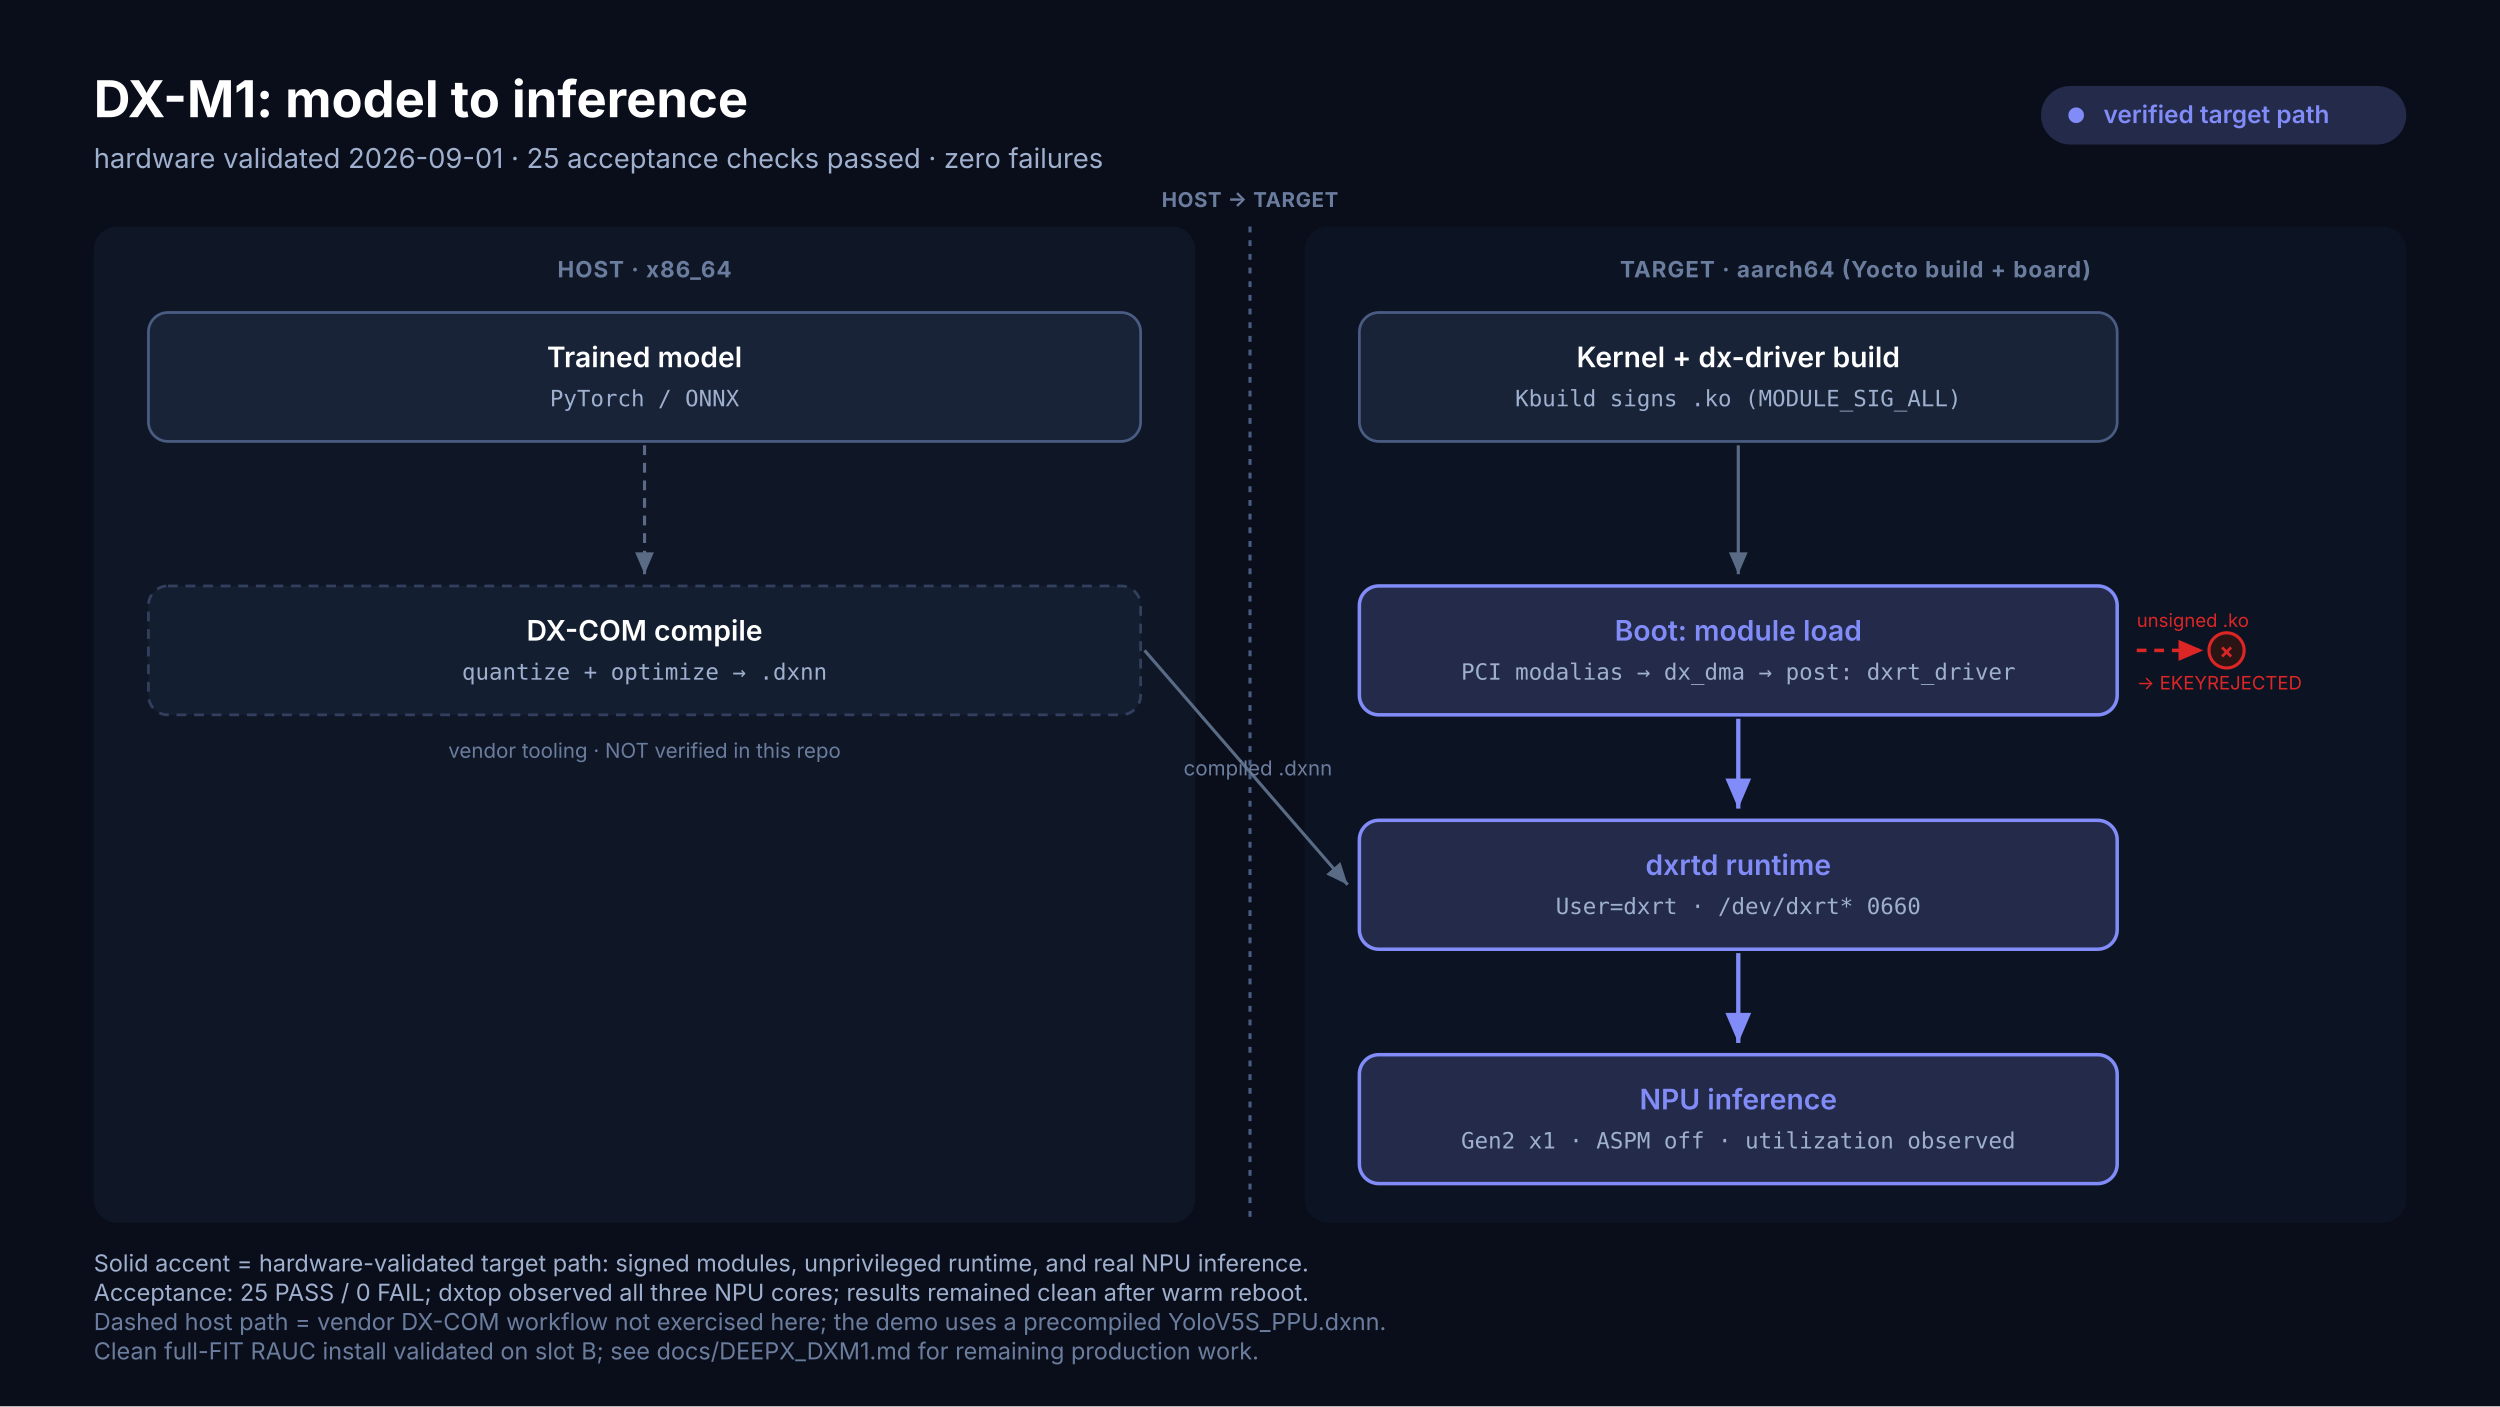
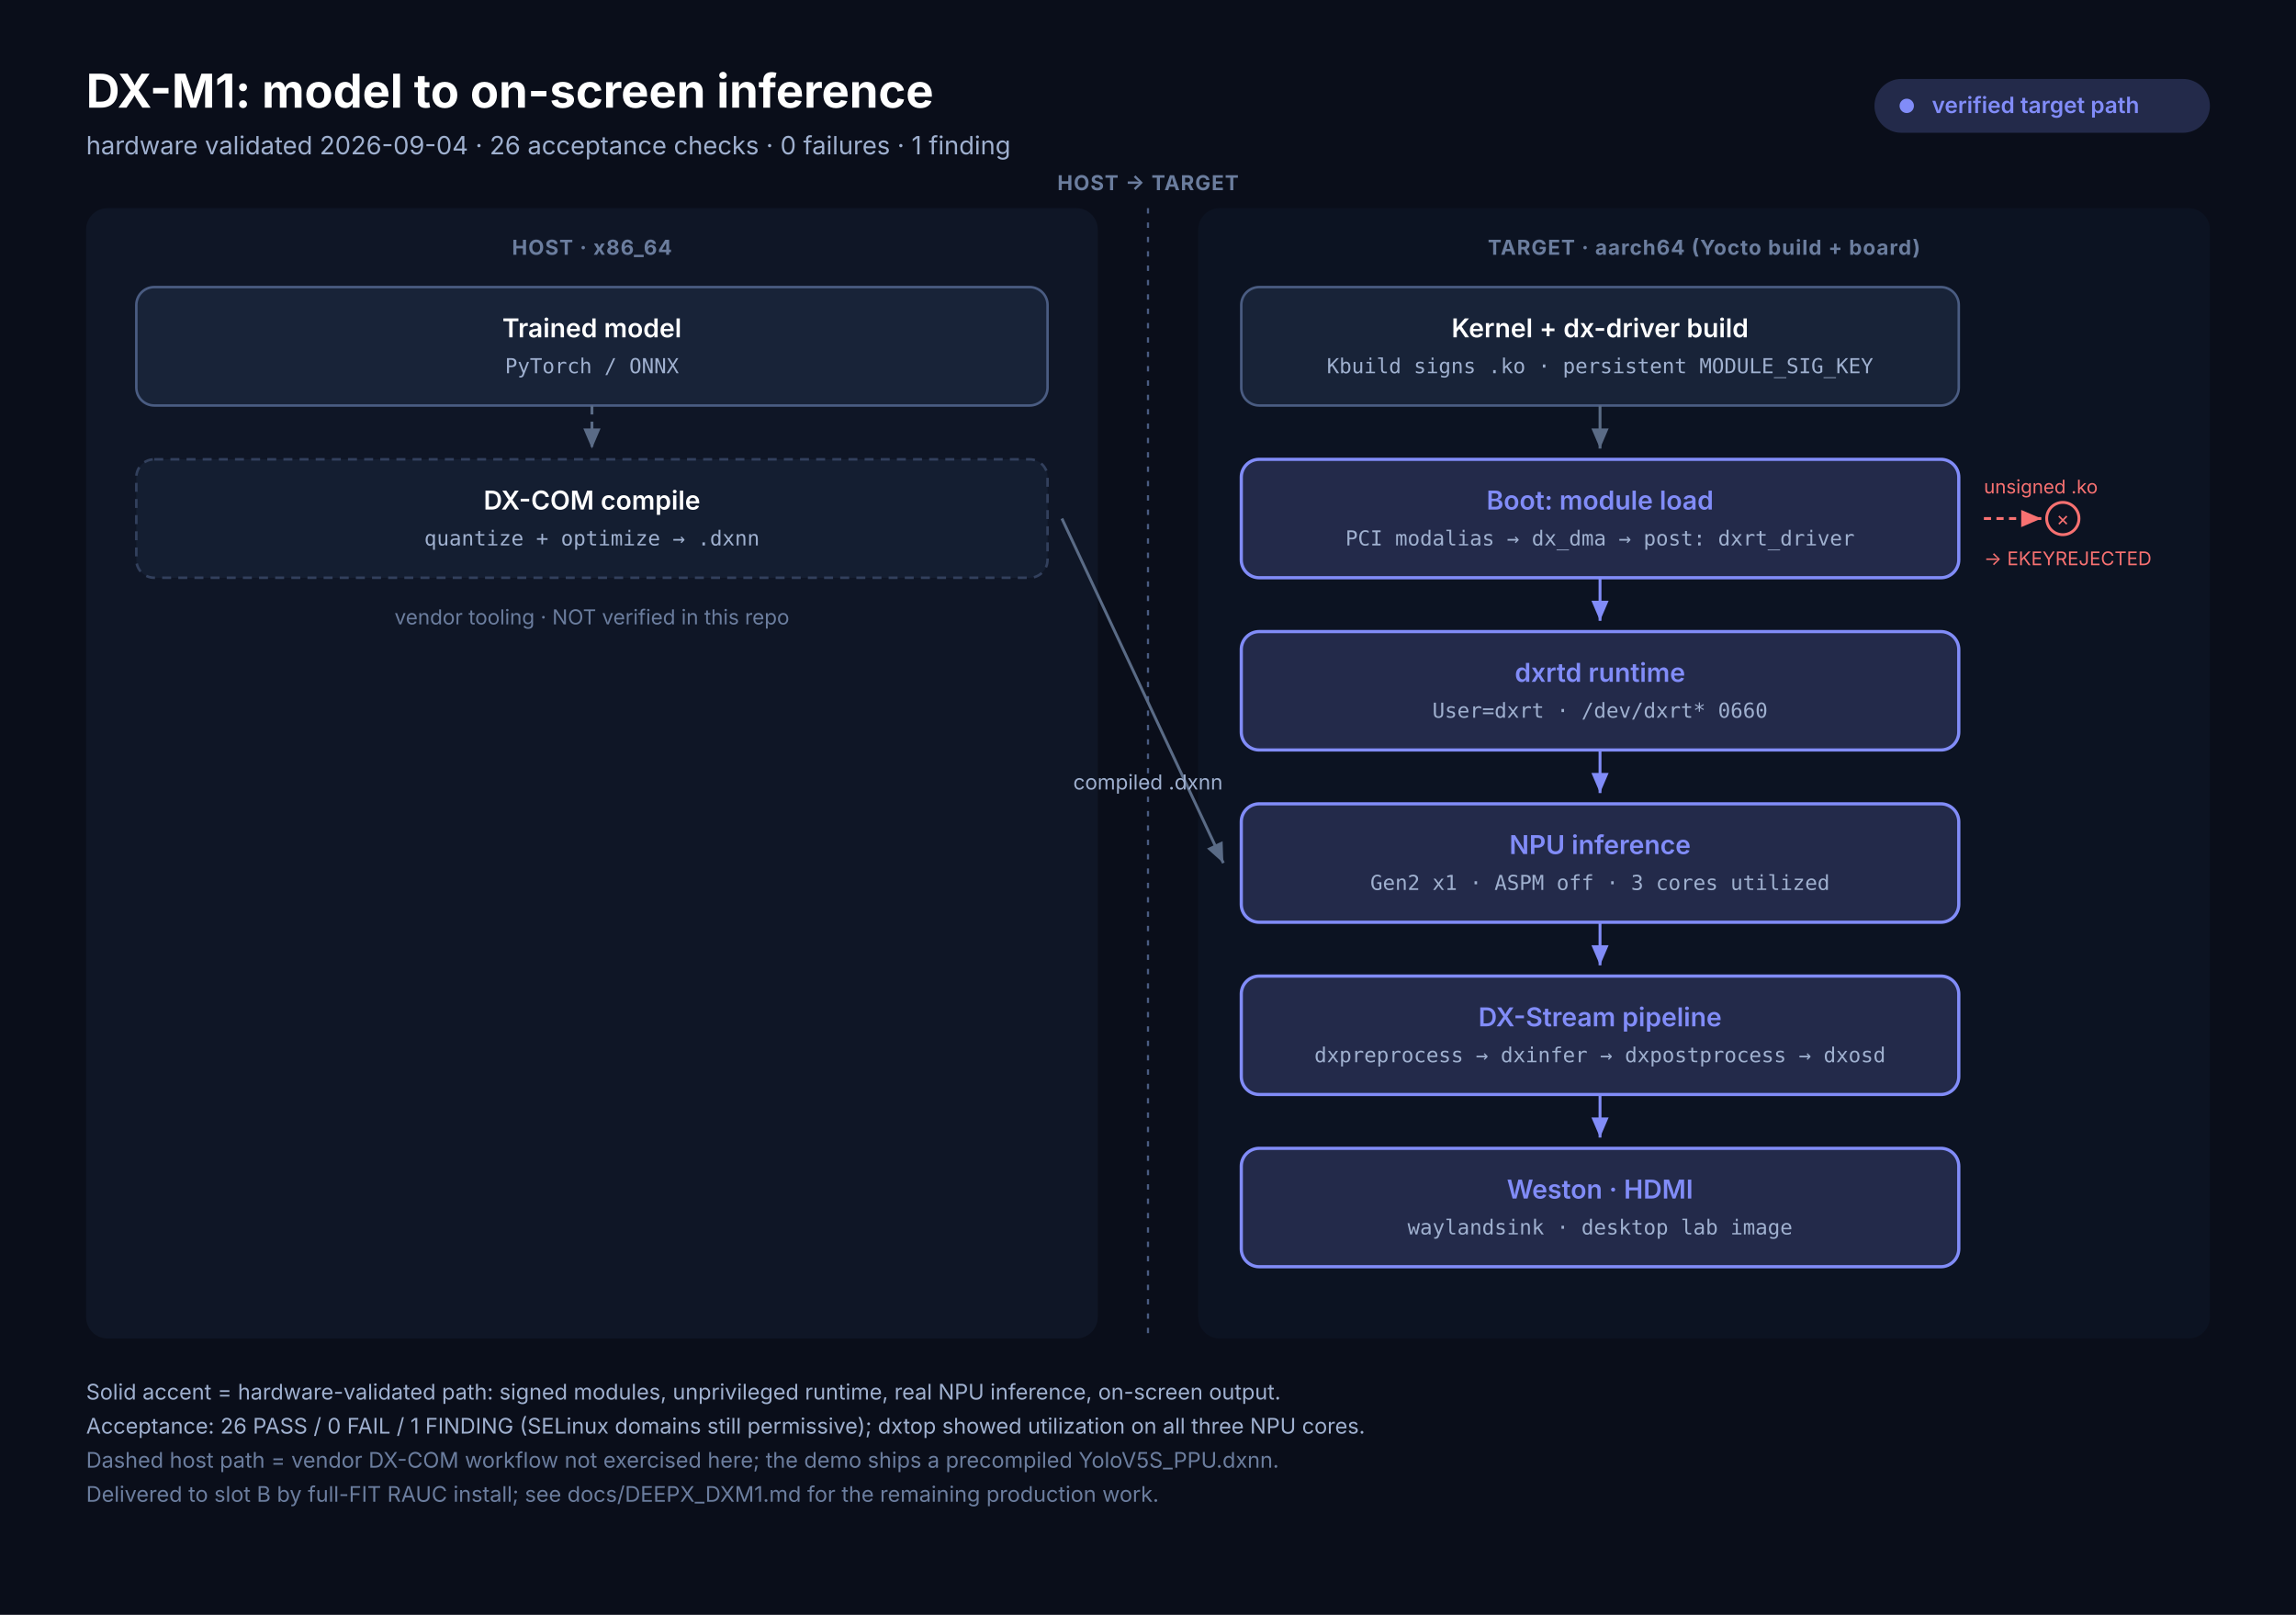
- <svg xmlns="http://www.w3.org/2000/svg" viewBox="0 0 1280 720" font-family="Inter, 'IBM Plex Sans', 'Segoe UI', system-ui, 'Liberation Sans', 'DejaVu Sans', sans-serif">
+ <svg xmlns="http://www.w3.org/2000/svg" viewBox="0 0 1280 900" font-family="Inter, 'IBM Plex Sans', 'Segoe UI', system-ui, 'Liberation Sans', 'DejaVu Sans', sans-serif">
  <defs>
    <marker id="arw" markerWidth="9" markerHeight="9" refX="7" refY="3" orient="auto">
      <path d="M0,0 L7,3 L0,6 Z" fill="#5A6B86" />
    </marker>
    <marker id="arwA" markerWidth="9" markerHeight="9" refX="7" refY="3" orient="auto">
      <path d="M0,0 L7,3 L0,6 Z" fill="#818CF8" />
    </marker>
    <marker id="arwDanger" markerWidth="9" markerHeight="9" refX="7" refY="3" orient="auto">
-       <path d="M0,0 L7,3 L0,6 Z" fill="#DC2626" />
+       <path d="M0,0 L7,3 L0,6 Z" fill="#F87171" />
    </marker>
  </defs>
-   <rect width="1280" height="720" fill="#0A0E1A" />
-   <text x="48" y="60" font-size="26" font-weight="700" fill="#FFFFFF">DX-M1: model to inference</text>
-   <text x="48" y="86" font-size="14" fill="#9FB0CF">hardware validated 2026-09-01 · 25 acceptance checks passed · zero failures</text>
+   <rect width="1280" height="900" fill="#0A0E1A" />
+   <text x="48" y="60" font-size="26" font-weight="700" fill="#FFFFFF">DX-M1: model to on-screen inference</text>
+   <text x="48" y="86" font-size="14" fill="#9FB0CF">hardware validated 2026-09-04 · 26 acceptance checks · 0 failures · 1 finding</text>
  <rect x="1045" y="44" width="187" height="30" rx="15" fill="#232A4A" />
  <circle cx="1063" cy="59" r="4" fill="#818CF8" />
  <text x="1077" y="63" font-size="12.5" fill="#818CF8" font-weight="600">verified target path</text>
-   <rect x="48.0" y="116" width="564.0" height="510" rx="12" fill="#0F1626" />
+   <rect x="48" y="116" width="564" height="630" rx="12" fill="#0F1626" />
  <text x="330.0" y="142" font-size="11.5" font-weight="700" fill="#6B7D9E" letter-spacing="0.5" text-anchor="middle">HOST · x86_64</text>
-   <rect x="668.0" y="116" width="564.0" height="510" rx="12" fill="#0C1322" />
+   <rect x="668" y="116" width="564" height="630" rx="12" fill="#0C1322" />
  <text x="950.0" y="142" font-size="11.5" font-weight="700" fill="#6B7D9E" letter-spacing="0.5" text-anchor="middle">TARGET · aarch64 (Yocto build + board)</text>
-   <rect x="76.0" y="160.0" width="508.0" height="66" rx="10" fill="#182338" stroke="#4A5C82" stroke-width="1.4" />
-   <text x="330.0" y="188.0" font-size="14.5" font-weight="600" fill="#FFFFFF" text-anchor="middle">Trained model</text>
-   <text x="330.0" y="208.0" font-size="11.5" fill="#9FB0CF" text-anchor="middle" font-family="'JetBrains Mono', 'IBM Plex Mono', 'DejaVu Sans Mono', monospace">PyTorch / ONNX</text>
-   <line x1="330.0" y1="228.0" x2="330.0" y2="294.0" stroke="#5A6B86" stroke-width="1.6" stroke-dasharray="5,4" marker-end="url(#arw)" />
-   <rect x="76.0" y="300.0" width="508.0" height="66" rx="10" fill="#182338" stroke="#4A5C82" stroke-width="1.4" stroke-dasharray="5,4" opacity="0.6" />
-   <text x="330.0" y="328.0" font-size="14.5" font-weight="600" fill="#FFFFFF" text-anchor="middle">DX-COM compile</text>
-   <text x="330.0" y="348.0" font-size="11.5" fill="#9FB0CF" text-anchor="middle" font-family="'JetBrains Mono', 'IBM Plex Mono', 'DejaVu Sans Mono', monospace">quantize + optimize → .dxnn</text>
-   <text x="330.0" y="388.0" font-size="10.5" fill="#6B7D9E" text-anchor="middle">vendor tooling · NOT verified in this repo</text>
-   <line x1="640.0" y1="116" x2="640.0" y2="626.0" stroke="#4A5C82" stroke-width="1.6" stroke-dasharray="3,4" />
-   <text x="640.0" y="106.0" font-size="10.5" font-weight="700" fill="#6B7D9E" text-anchor="middle" letter-spacing="0.3">HOST → TARGET</text>
-   <line x1="586.0" y1="333.0" x2="690.0" y2="453.0" stroke="#5A6B86" stroke-width="1.6" marker-end="url(#arw)" />
-   <text x="606.0" y="397.0" font-size="10.5" fill="#6B7D9E">compiled .dxnn</text>
-   <rect x="696.0" y="160.0" width="388.0" height="66" rx="10" fill="#182338" stroke="#4A5C82" stroke-width="1.4" />
-   <text x="890.0" y="188.0" font-size="14.5" font-weight="600" fill="#FFFFFF" text-anchor="middle">Kernel + dx-driver build</text>
-   <text x="890.0" y="208.0" font-size="11.5" fill="#9FB0CF" text-anchor="middle" font-family="'JetBrains Mono', 'IBM Plex Mono', 'DejaVu Sans Mono', monospace">Kbuild signs .ko (MODULE_SIG_ALL)</text>
-   <rect x="696.0" y="300.0" width="388.0" height="66" rx="10" fill="#232A4A" stroke="#818CF8" stroke-width="1.8" />
-   <text x="890.0" y="328.0" font-size="14.5" font-weight="600" fill="#818CF8" text-anchor="middle">Boot: module load</text>
-   <text x="890.0" y="348.0" font-size="11.5" fill="#9FB0CF" text-anchor="middle" font-family="'JetBrains Mono', 'IBM Plex Mono', 'DejaVu Sans Mono', monospace">PCI modalias → dx_dma → post: dxrt_driver</text>
-   <rect x="696.0" y="420.0" width="388.0" height="66" rx="10" fill="#232A4A" stroke="#818CF8" stroke-width="1.8" />
-   <text x="890.0" y="448.0" font-size="14.5" font-weight="600" fill="#818CF8" text-anchor="middle">dxrtd runtime</text>
-   <text x="890.0" y="468.0" font-size="11.5" fill="#9FB0CF" text-anchor="middle" font-family="'JetBrains Mono', 'IBM Plex Mono', 'DejaVu Sans Mono', monospace">User=dxrt · /dev/dxrt* 0660</text>
-   <rect x="696.0" y="540.0" width="388.0" height="66" rx="10" fill="#232A4A" stroke="#818CF8" stroke-width="1.8" />
-   <text x="890.0" y="568.0" font-size="14.5" font-weight="600" fill="#818CF8" text-anchor="middle">NPU inference</text>
-   <text x="890.0" y="588.0" font-size="11.5" fill="#9FB0CF" text-anchor="middle" font-family="'JetBrains Mono', 'IBM Plex Mono', 'DejaVu Sans Mono', monospace">Gen2 x1 · ASPM off · utilization observed</text>
-   <line x1="890.0" y1="228.0" x2="890.0" y2="294.0" stroke="#5A6B86" stroke-width="1.6" marker-end="url(#arw)" />
-   <line x1="890.0" y1="368.0" x2="890.0" y2="414.0" stroke="#818CF8" stroke-width="2.2" marker-end="url(#arwA)" />
-   <line x1="890.0" y1="488.0" x2="890.0" y2="534.0" stroke="#818CF8" stroke-width="2.2" marker-end="url(#arwA)" />
-   <path d="M 1094.0 333.0 L 1128.0 333.0" fill="none" stroke="#DC2626" stroke-width="1.8" stroke-dasharray="5,4" marker-end="url(#arwDanger)" />
-   <circle cx="1140.0" cy="333.0" r="9" fill="#2A1414" stroke="#DC2626" stroke-width="1.6" />
-   <text x="1140.0" y="337.0" font-size="11" font-weight="700" fill="#DC2626" text-anchor="middle">×</text>
-   <text x="1094.0" y="321.0" font-size="9.5" fill="#DC2626" text-anchor="start">unsigned .ko</text>
-   <text x="1094.0" y="353.0" font-size="9.5" fill="#DC2626" text-anchor="start">→ EKEYREJECTED</text>
-   <text x="48" y="651.0" font-size="12" fill="#9FB0CF">Solid accent = hardware-validated target path: signed modules, unprivileged runtime, and real NPU inference.</text>
-   <text x="48" y="666.0" font-size="12" fill="#9FB0CF">Acceptance: 25 PASS / 0 FAIL; dxtop observed all three NPU cores; results remained clean after warm reboot.</text>
-   <text x="48" y="681.0" font-size="12" fill="#6B7D9E">Dashed host path = vendor DX-COM workflow not exercised here; the demo uses a precompiled YoloV5S_PPU.dxnn.</text>
-   <text x="48" y="696.0" font-size="12" fill="#6B7D9E">Clean full-FIT RAUC install validated on slot B; see docs/DEEPX_DXM1.md for remaining production work.</text>
+   <rect x="76" y="160" width="508" height="66" rx="10" fill="#182338" stroke="#4A5C82" stroke-width="1.4" />
+   <text x="330.0" y="188" font-size="14.5" font-weight="600" fill="#FFFFFF" text-anchor="middle">Trained model</text>
+   <text x="330.0" y="208" font-size="11.5" fill="#9FB0CF" text-anchor="middle" font-family="'JetBrains Mono', 'IBM Plex Mono', 'DejaVu Sans Mono', monospace">PyTorch / ONNX</text>
+   <line x1="330.0" y1="226" x2="330.0" y2="250" stroke="#5A6B86" stroke-width="1.6" stroke-dasharray="5,4" marker-end="url(#arw)" />
+   <rect x="76" y="256" width="508" height="66" rx="10" fill="#182338" stroke="#4A5C82" stroke-width="1.4" stroke-dasharray="5,4" opacity="0.6" />
+   <text x="330.0" y="284" font-size="14.5" font-weight="600" fill="#FFFFFF" text-anchor="middle">DX-COM compile</text>
+   <text x="330.0" y="304" font-size="11.5" fill="#9FB0CF" text-anchor="middle" font-family="'JetBrains Mono', 'IBM Plex Mono', 'DejaVu Sans Mono', monospace">quantize + optimize → .dxnn</text>
+   <text x="330.0" y="348" font-size="11.5" fill="#6B7D9E" text-anchor="middle">vendor tooling · NOT verified in this repo</text>
+   <line x1="640.0" y1="116" x2="640.0" y2="746" stroke="#4A5C82" stroke-width="1.2" stroke-dasharray="3,5" />
+   <text x="640.0" y="106" font-size="11.5" font-weight="700" fill="#6B7D9E" letter-spacing="0.5" text-anchor="middle">HOST → TARGET</text>
+   <path d="M592,289.0 L682,481.0" fill="none" stroke="#5A6B86" stroke-width="1.6" marker-end="url(#arw)" />
+   <text x="640.0" y="440" font-size="11.5" fill="#9FB0CF" text-anchor="middle">compiled .dxnn</text>
+   <rect x="692" y="160" width="400" height="66" rx="10" fill="#182338" stroke="#4A5C82" stroke-width="1.4" />
+   <text x="892.0" y="188" font-size="14.5" font-weight="600" fill="#FFFFFF" text-anchor="middle">Kernel + dx-driver build</text>
+   <text x="892.0" y="208" font-size="11.5" fill="#9FB0CF" text-anchor="middle" font-family="'JetBrains Mono', 'IBM Plex Mono', 'DejaVu Sans Mono', monospace">Kbuild signs .ko · persistent MODULE_SIG_KEY</text>
+   <line x1="892.0" y1="226" x2="892.0" y2="250" stroke="#5A6B86" stroke-width="1.6" marker-end="url(#arw)" />
+   <rect x="692" y="256" width="400" height="66" rx="10" fill="#232A4A" stroke="#818CF8" stroke-width="1.8" />
+   <text x="892.0" y="284" font-size="14.5" font-weight="600" fill="#818CF8" text-anchor="middle">Boot: module load</text>
+   <text x="892.0" y="304" font-size="11.5" fill="#9FB0CF" text-anchor="middle" font-family="'JetBrains Mono', 'IBM Plex Mono', 'DejaVu Sans Mono', monospace">PCI modalias → dx_dma → post: dxrt_driver</text>
+   <line x1="892.0" y1="322" x2="892.0" y2="346" stroke="#818CF8" stroke-width="1.6" marker-end="url(#arwA)" />
+   <rect x="692" y="352" width="400" height="66" rx="10" fill="#232A4A" stroke="#818CF8" stroke-width="1.8" />
+   <text x="892.0" y="380" font-size="14.5" font-weight="600" fill="#818CF8" text-anchor="middle">dxrtd runtime</text>
+   <text x="892.0" y="400" font-size="11.5" fill="#9FB0CF" text-anchor="middle" font-family="'JetBrains Mono', 'IBM Plex Mono', 'DejaVu Sans Mono', monospace">User=dxrt · /dev/dxrt* 0660</text>
+   <line x1="892.0" y1="418" x2="892.0" y2="442" stroke="#818CF8" stroke-width="1.6" marker-end="url(#arwA)" />
+   <rect x="692" y="448" width="400" height="66" rx="10" fill="#232A4A" stroke="#818CF8" stroke-width="1.8" />
+   <text x="892.0" y="476" font-size="14.5" font-weight="600" fill="#818CF8" text-anchor="middle">NPU inference</text>
+   <text x="892.0" y="496" font-size="11.5" fill="#9FB0CF" text-anchor="middle" font-family="'JetBrains Mono', 'IBM Plex Mono', 'DejaVu Sans Mono', monospace">Gen2 x1 · ASPM off · 3 cores utilized</text>
+   <line x1="892.0" y1="514" x2="892.0" y2="538" stroke="#818CF8" stroke-width="1.6" marker-end="url(#arwA)" />
+   <rect x="692" y="544" width="400" height="66" rx="10" fill="#232A4A" stroke="#818CF8" stroke-width="1.8" />
+   <text x="892.0" y="572" font-size="14.5" font-weight="600" fill="#818CF8" text-anchor="middle">DX-Stream pipeline</text>
+   <text x="892.0" y="592" font-size="11.5" fill="#9FB0CF" text-anchor="middle" font-family="'JetBrains Mono', 'IBM Plex Mono', 'DejaVu Sans Mono', monospace">dxpreprocess → dxinfer → dxpostprocess → dxosd</text>
+   <line x1="892.0" y1="610" x2="892.0" y2="634" stroke="#818CF8" stroke-width="1.6" marker-end="url(#arwA)" />
+   <rect x="692" y="640" width="400" height="66" rx="10" fill="#232A4A" stroke="#818CF8" stroke-width="1.8" />
+   <text x="892.0" y="668" font-size="14.5" font-weight="600" fill="#818CF8" text-anchor="middle">Weston · HDMI</text>
+   <text x="892.0" y="688" font-size="11.5" fill="#9FB0CF" text-anchor="middle" font-family="'JetBrains Mono', 'IBM Plex Mono', 'DejaVu Sans Mono', monospace">waylandsink · desktop lab image</text>
+   <text x="1106" y="275.0" font-size="10.5" fill="#F87171">unsigned .ko</text>
+   <line x1="1106" y1="289.0" x2="1138" y2="289.0" stroke="#F87171" stroke-width="1.6" stroke-dasharray="4,3" marker-end="url(#arwDanger)" />
+   <circle cx="1150" cy="289.0" r="9" fill="none" stroke="#F87171" stroke-width="1.6" />
+   <text x="1150" y="293.0" font-size="11" fill="#F87171" text-anchor="middle">×</text>
+   <text x="1106" y="315.0" font-size="10.5" fill="#F87171">→ EKEYREJECTED</text>
+   <text x="48" y="780" font-size="12" fill="#9FB0CF">Solid accent = hardware-validated path: signed modules, unprivileged runtime, real NPU inference, on-screen output.</text>
+   <text x="48" y="799" font-size="12" fill="#9FB0CF">Acceptance: 26 PASS / 0 FAIL / 1 FINDING (SELinux domains still permissive); dxtop showed utilization on all three NPU cores.</text>
+   <text x="48" y="818" font-size="12" fill="#6B7D9E">Dashed host path = vendor DX-COM workflow not exercised here; the demo ships a precompiled YoloV5S_PPU.dxnn.</text>
+   <text x="48" y="837" font-size="12" fill="#6B7D9E">Delivered to slot B by full-FIT RAUC install; see docs/DEEPX_DXM1.md for the remaining production work.</text>
</svg>
